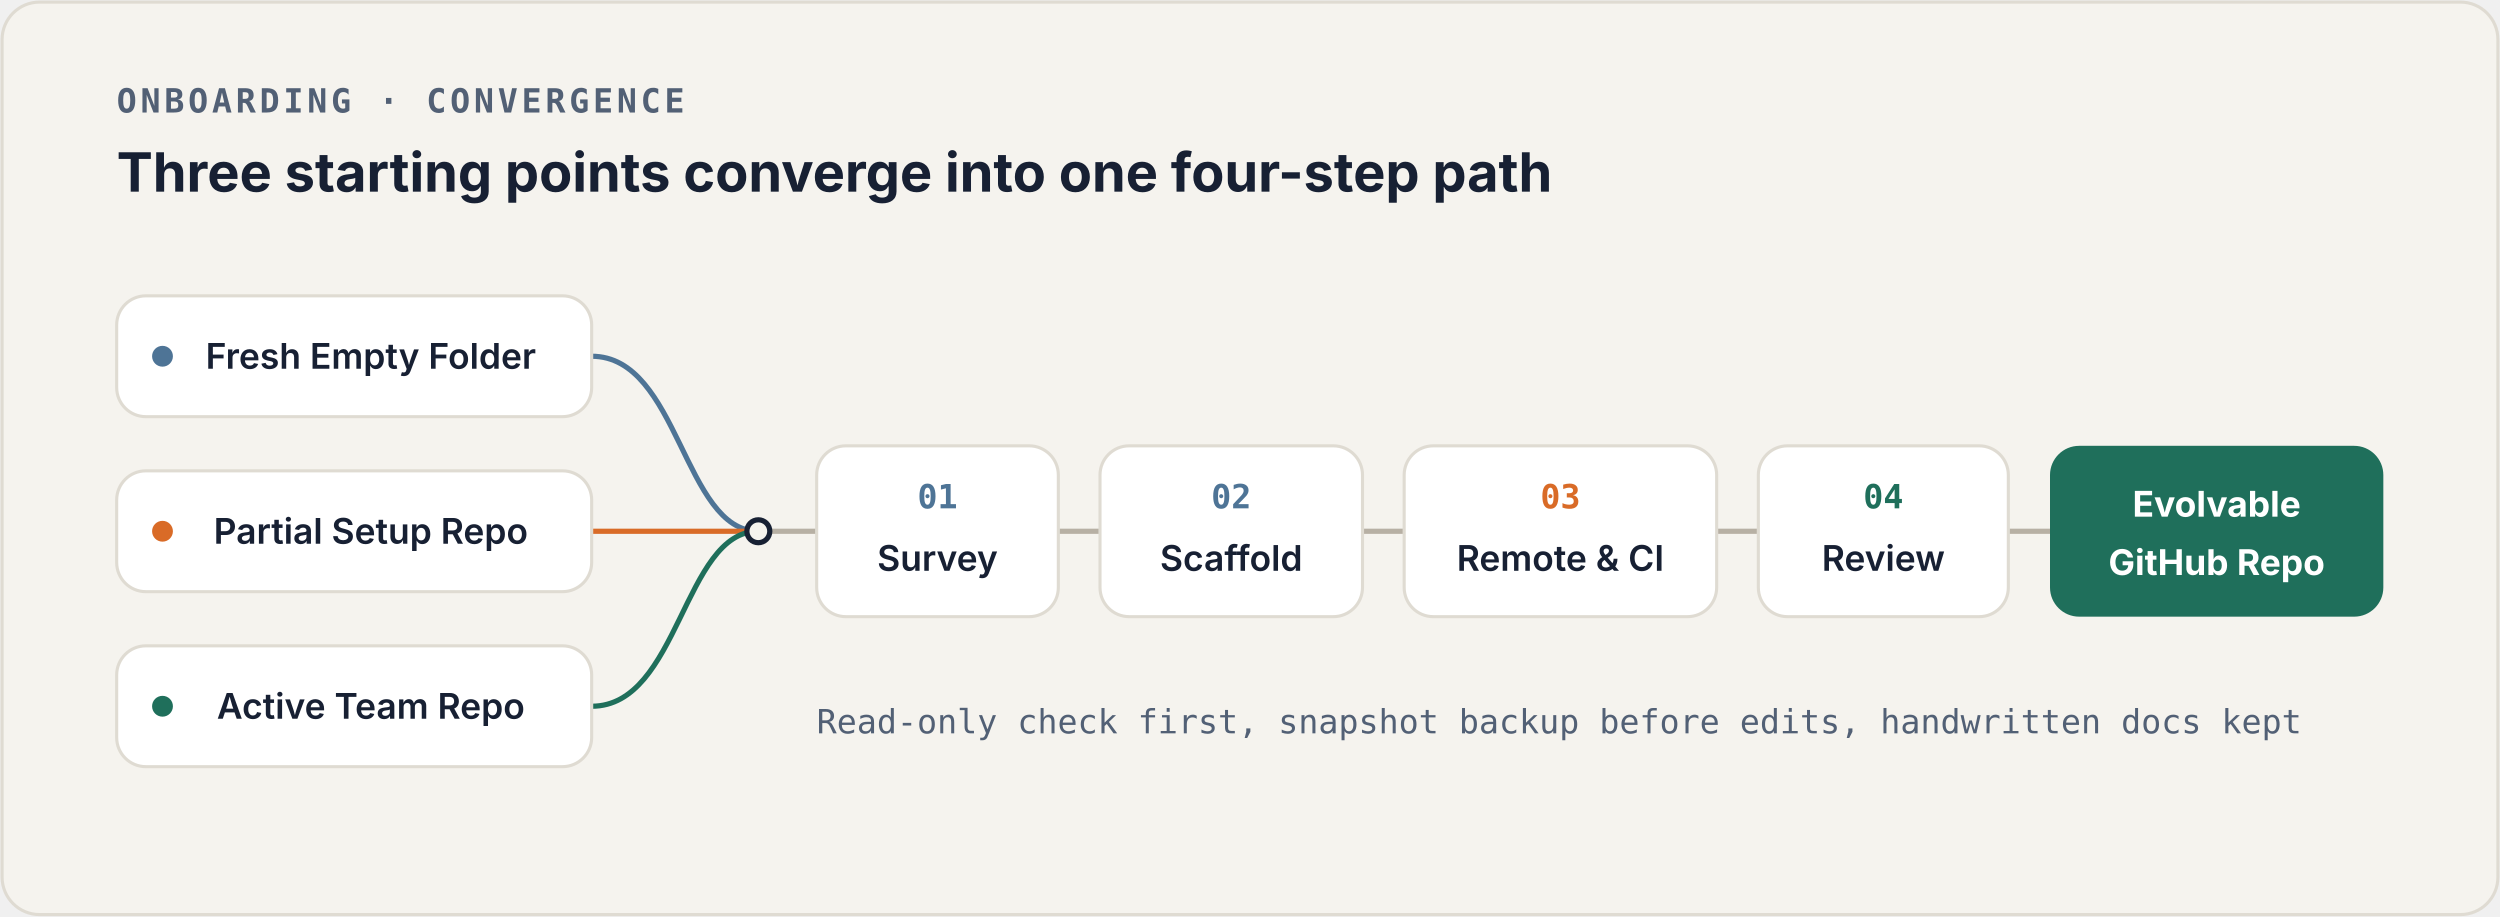
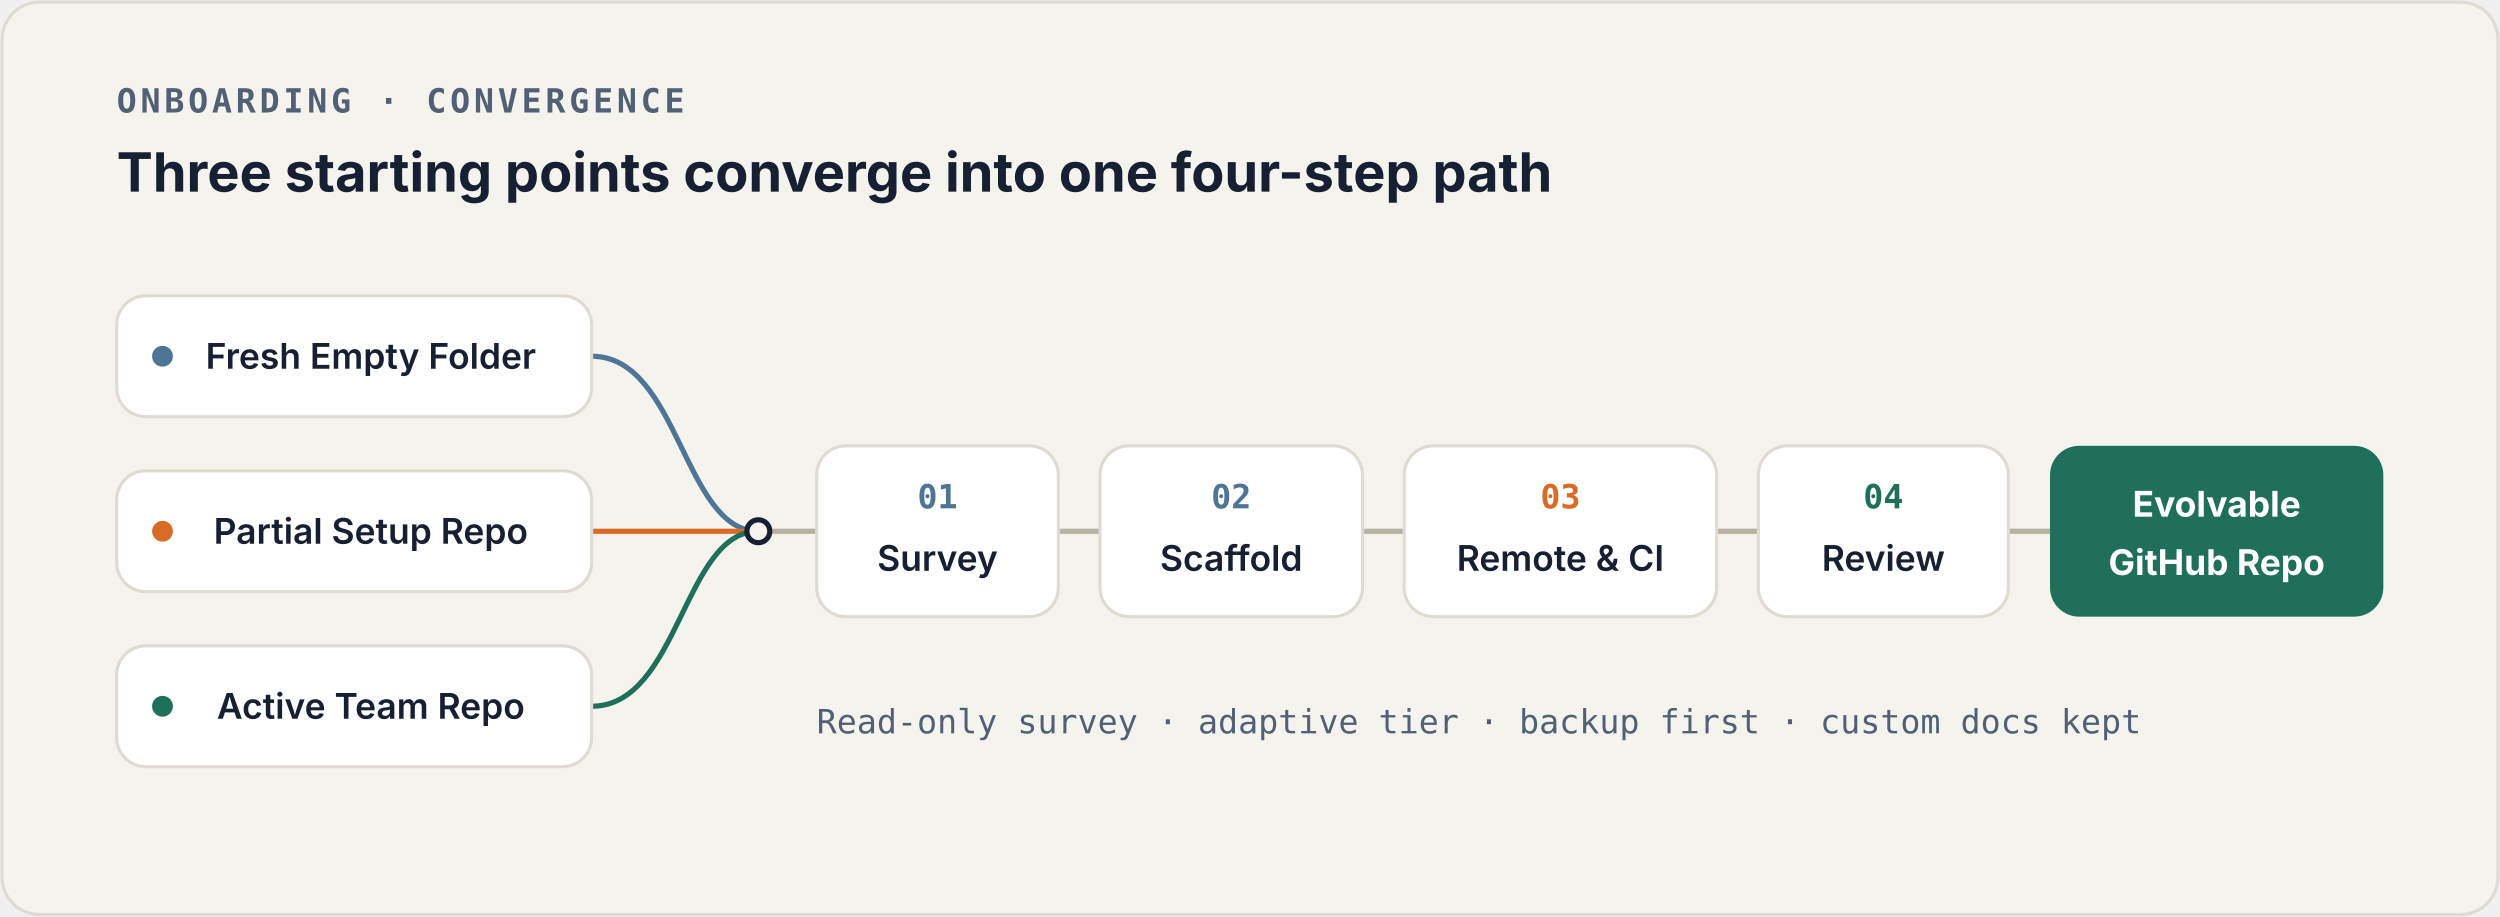
<svg xmlns="http://www.w3.org/2000/svg" viewBox="0 0 1200 440" width="1200" height="440" role="img" aria-labelledby="wf-en-title wf-en-desc">
  <defs>
    <style>
      .sans { font-family: 'Inter', -apple-system, BlinkMacSystemFont, 'Segoe UI', sans-serif; }
      .mono { font-family: 'JetBrains Mono', 'Fira Code', 'SFMono-Regular', Consolas, monospace; }
    </style>
  </defs>
  <rect x="1" y="1" width="1198" height="438" rx="18" fill="#F5F3EE" stroke="#DFDBD2" stroke-width="1.5" />
  <text x="56" y="54" class="mono" font-size="16" font-weight="600" letter-spacing="1.8" fill="#526075">ONBOARDING · CONVERGENCE</text>
  <text x="56" y="92" class="sans" font-size="26" font-weight="700" fill="#172033">Three starting points converge into one four-step path</text>
  <path d="M 284 171 C 326 171, 328 255, 364 255" fill="none" stroke="#4E7496" stroke-width="2.5" stroke-linecap="round" />
  <path d="M 284 255 L 364 255" fill="none" stroke="#D96B27" stroke-width="2.5" stroke-linecap="round" />
  <path d="M 284 339 C 326 339, 328 255, 364 255" fill="none" stroke="#1F6F5B" stroke-width="2.5" stroke-linecap="round" />
  <line x1="364" y1="255" x2="984" y2="255" stroke="#B7B0A4" stroke-width="2.5" stroke-linecap="round" />
  <circle cx="364" cy="255" r="5.5" fill="#F5F3EE" stroke="#172033" stroke-width="2.5" />
  <g>
    <rect x="56" y="142" width="228" height="58" rx="14" fill="#FFFFFF" stroke="#DFDBD2" stroke-width="1.5" />
    <circle cx="78" cy="171" r="5" fill="#4E7496" />
    <text x="178" y="177" class="sans" font-size="17" font-weight="600" fill="#172033" text-anchor="middle">Fresh Empty Folder</text>
    <rect x="56" y="226" width="228" height="58" rx="14" fill="#FFFFFF" stroke="#DFDBD2" stroke-width="1.5" />
    <circle cx="78" cy="255" r="5" fill="#D96B27" />
    <text x="178" y="261" class="sans" font-size="17" font-weight="600" fill="#172033" text-anchor="middle">Partial Setup Repo</text>
    <rect x="56" y="310" width="228" height="58" rx="14" fill="#FFFFFF" stroke="#DFDBD2" stroke-width="1.5" />
    <circle cx="78" cy="339" r="5" fill="#1F6F5B" />
    <text x="178" y="345" class="sans" font-size="17" font-weight="600" fill="#172033" text-anchor="middle">Active Team Repo</text>
  </g>
  <g>
    <rect x="392" y="214" width="116" height="82" rx="14" fill="#FFFFFF" stroke="#DFDBD2" stroke-width="1.5" />
    <text x="450" y="244" class="mono" font-size="16" font-weight="700" fill="#4E7496" text-anchor="middle">01</text>
    <text x="450" y="274" class="sans" font-size="17" font-weight="600" fill="#172033" text-anchor="middle">Survey</text>
    <rect x="528" y="214" width="126" height="82" rx="14" fill="#FFFFFF" stroke="#DFDBD2" stroke-width="1.5" />
    <text x="591" y="244" class="mono" font-size="16" font-weight="700" fill="#4E7496" text-anchor="middle">02</text>
    <text x="591" y="274" class="sans" font-size="17" font-weight="600" fill="#172033" text-anchor="middle">Scaffold</text>
    <rect x="674" y="214" width="150" height="82" rx="14" fill="#FFFFFF" stroke="#DFDBD2" stroke-width="1.5" />
    <text x="749" y="244" class="mono" font-size="16" font-weight="700" fill="#D96B27" text-anchor="middle">03</text>
    <text x="749" y="274" class="sans" font-size="17" font-weight="600" fill="#172033" text-anchor="middle">Remote &amp; CI</text>
    <rect x="844" y="214" width="120" height="82" rx="14" fill="#FFFFFF" stroke="#DFDBD2" stroke-width="1.5" />
    <text x="904" y="244" class="mono" font-size="16" font-weight="700" fill="#1F6F5B" text-anchor="middle">04</text>
    <text x="904" y="274" class="sans" font-size="17" font-weight="600" fill="#172033" text-anchor="middle">Review</text>
    <rect x="984" y="214" width="160" height="82" rx="14" fill="#1F6F5B" />
    <text x="1064" y="248" class="sans" font-size="17" font-weight="700" fill="#FFFFFF" text-anchor="middle">Evolvable</text>
    <text x="1064" y="276" class="sans" font-size="17" font-weight="700" fill="#FFFFFF" text-anchor="middle">GitHub Repo</text>
  </g>
-   <text x="392" y="352" class="mono" font-size="16" font-weight="500" fill="#526075">Read-only check first, snapshot backup before edits, handwritten docs kept</text>
+   <text x="392" y="352" class="mono" font-size="16" font-weight="500" fill="#526075">Read-only survey · adaptive tier · backup first · custom docs kept</text>
</svg>
